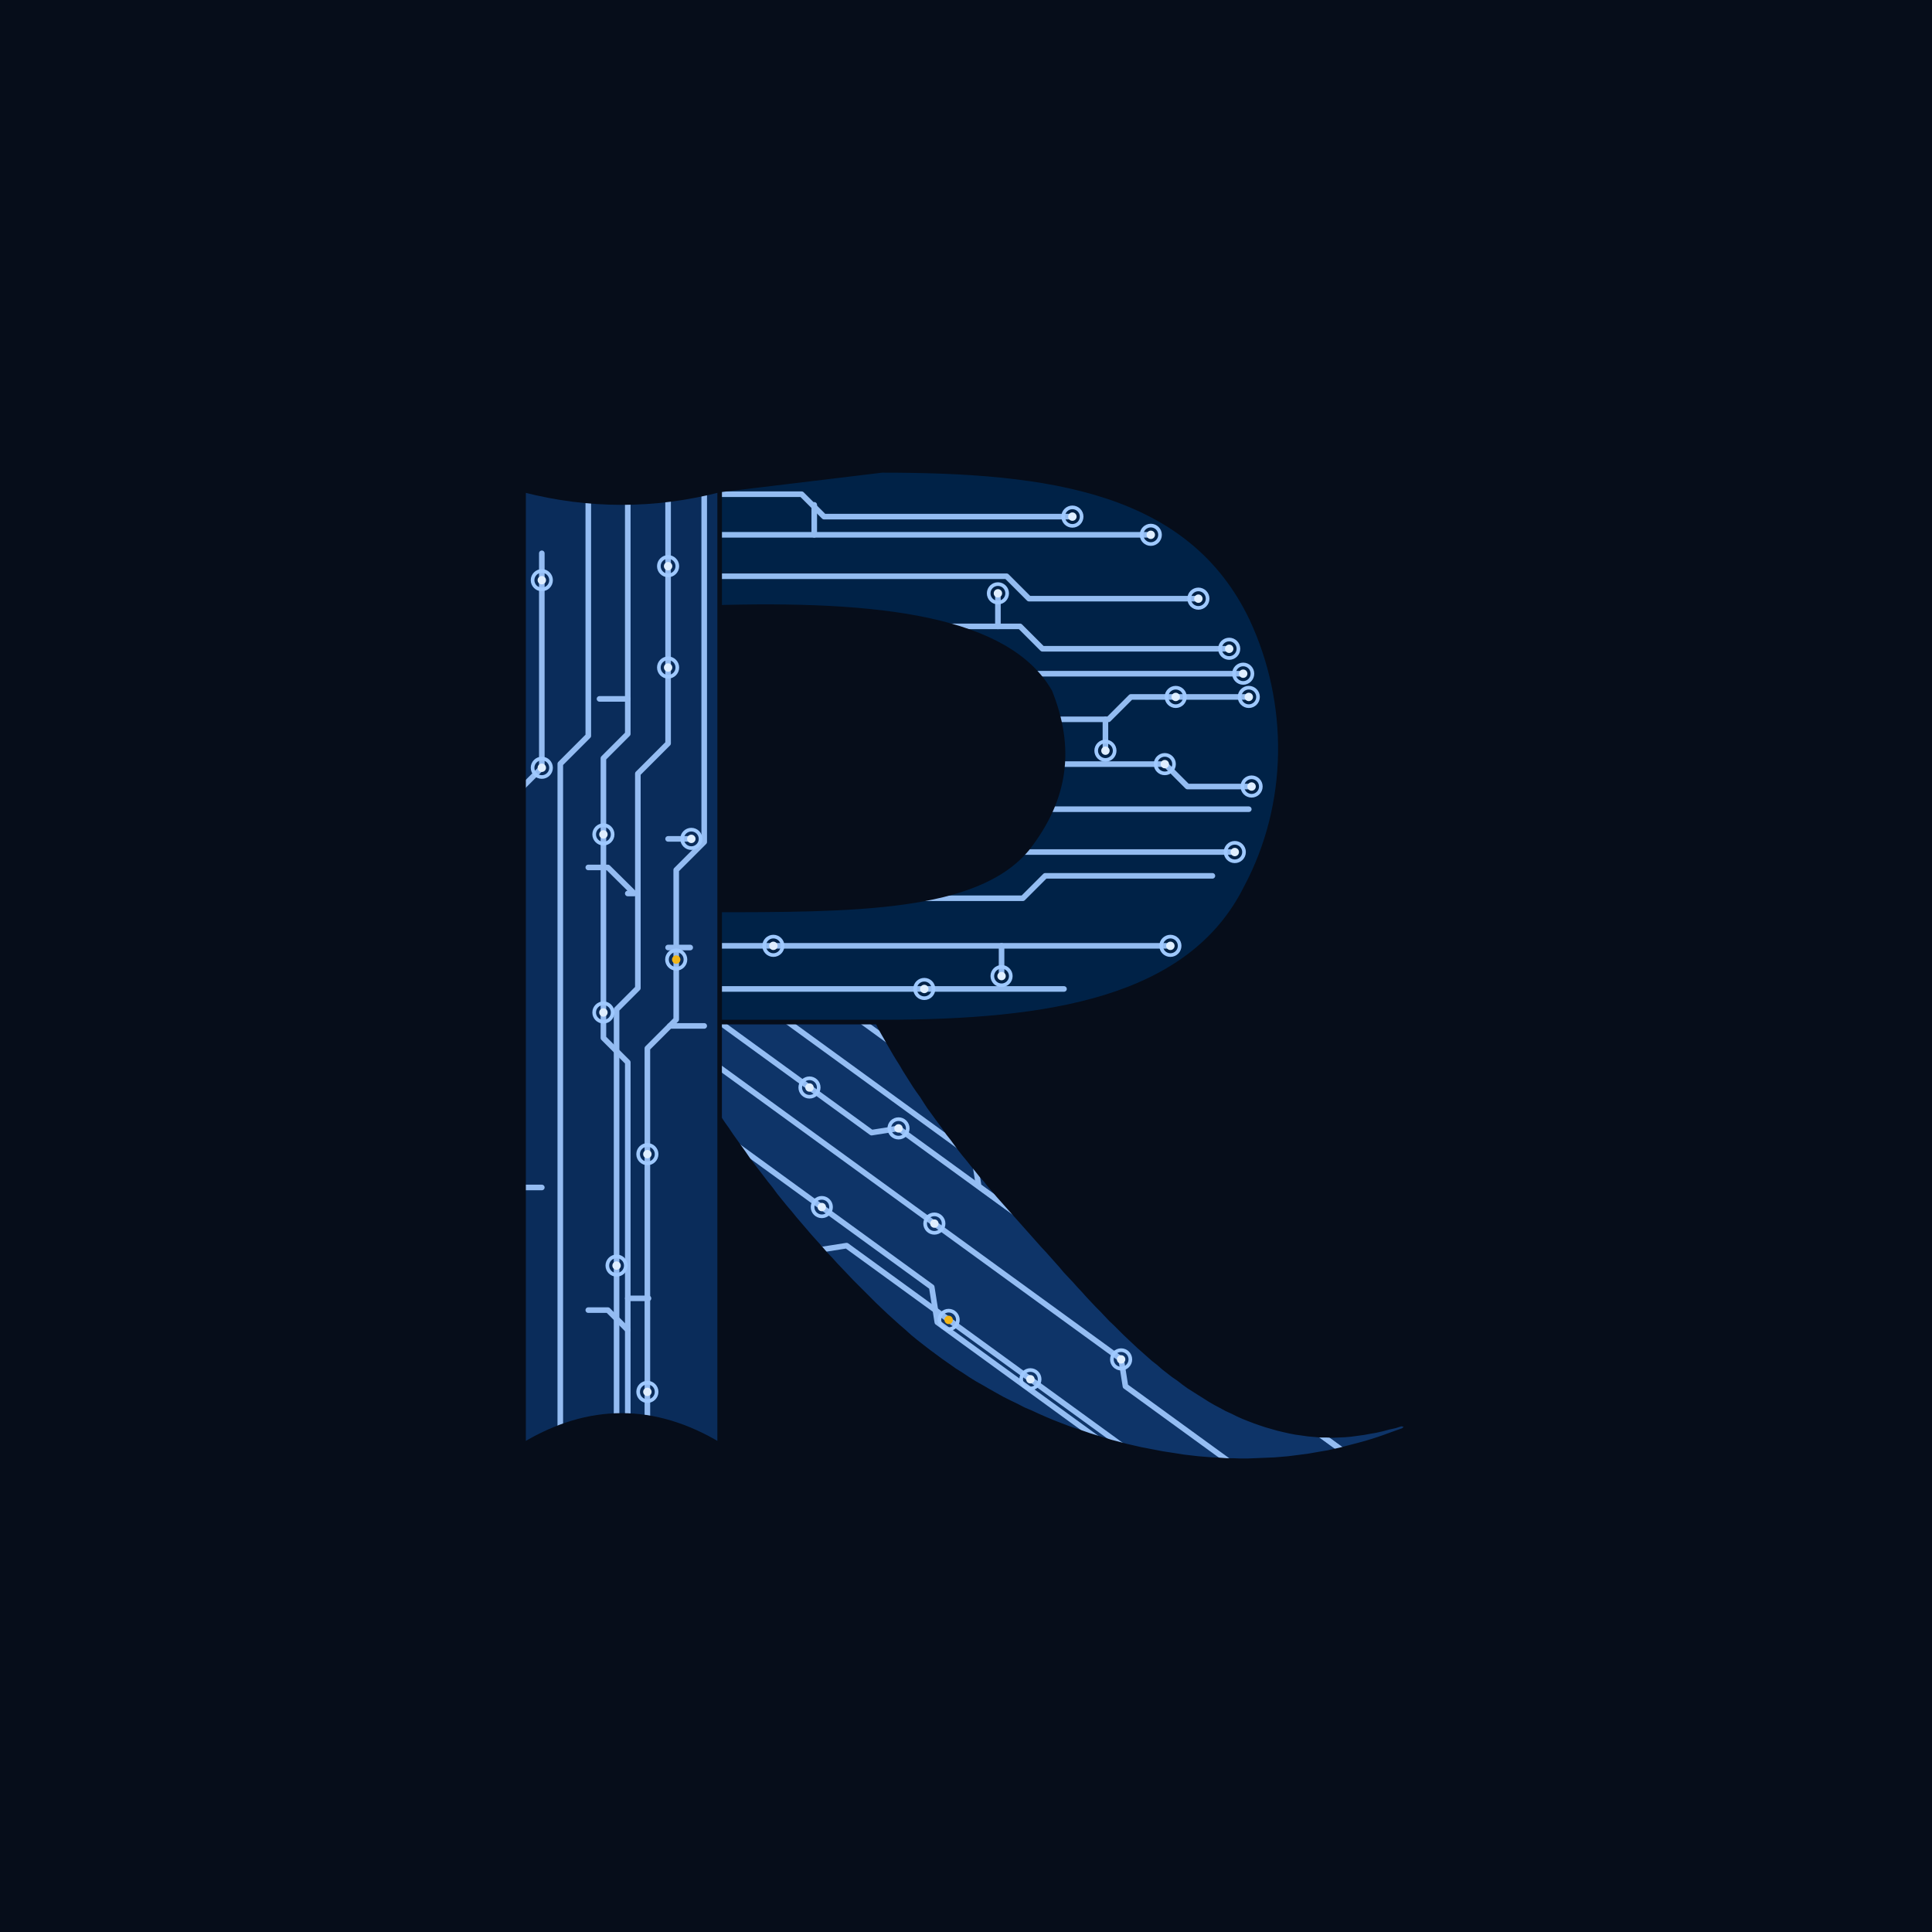
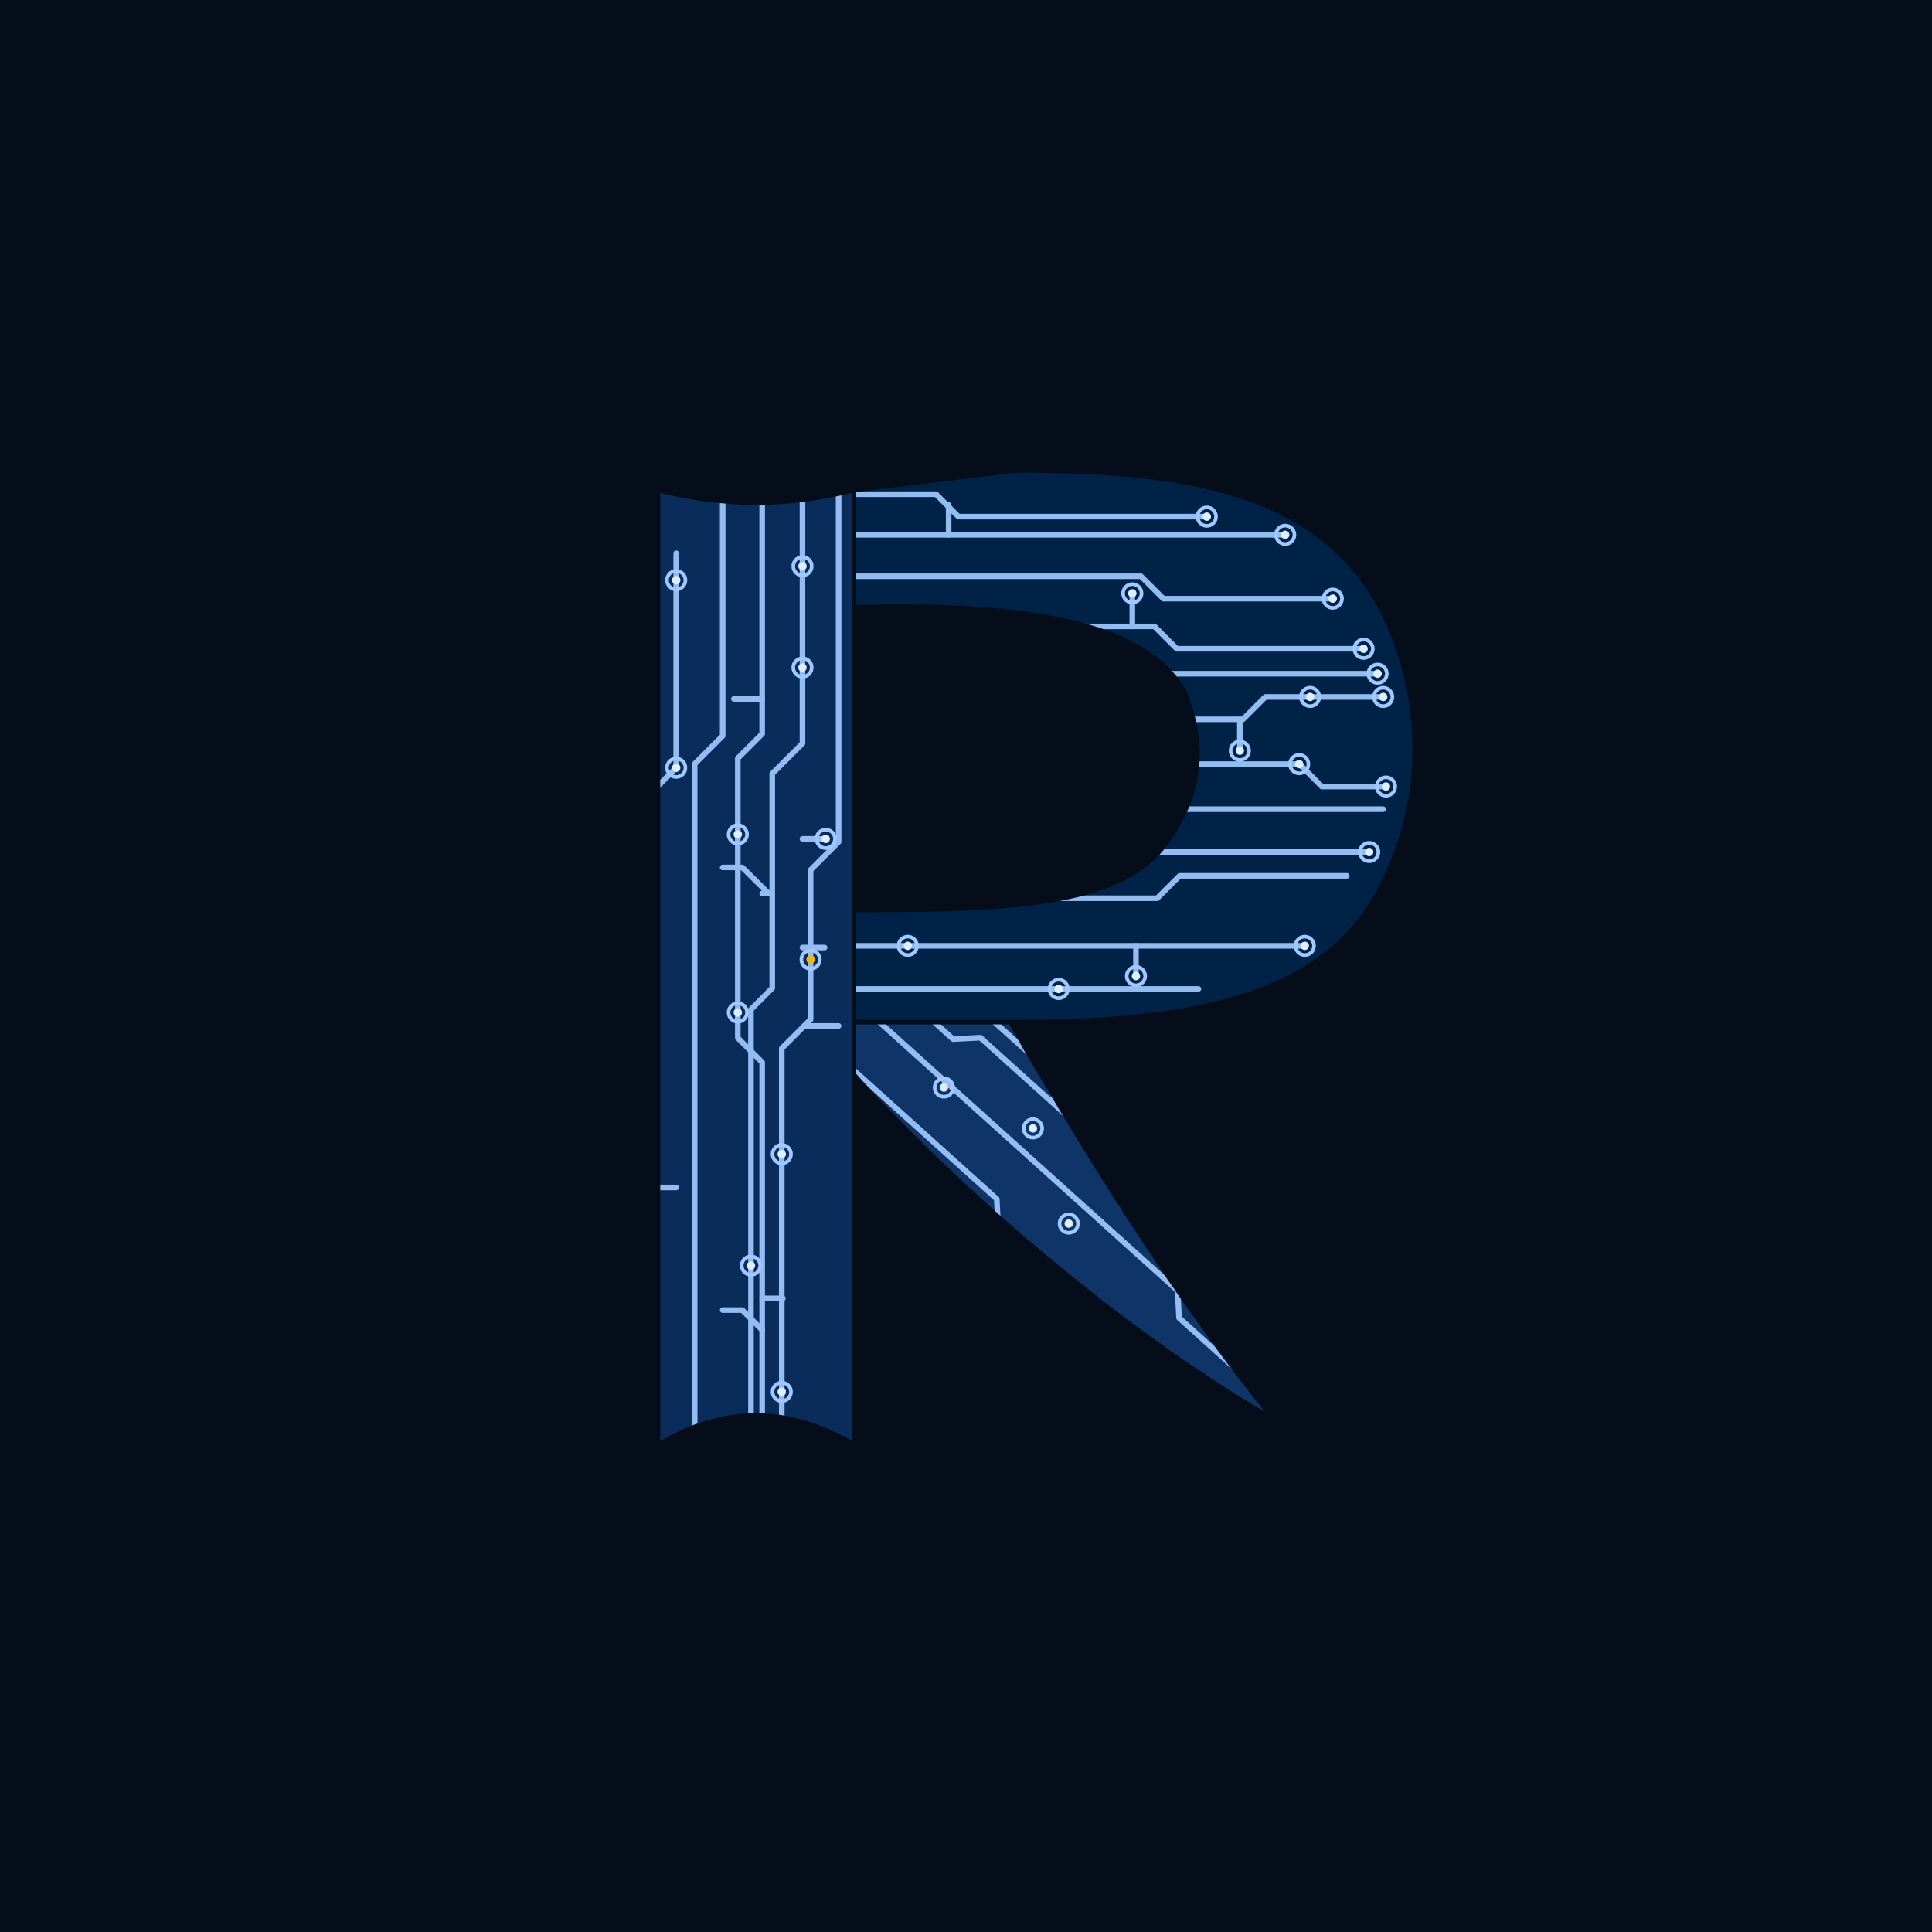
<svg xmlns="http://www.w3.org/2000/svg" viewBox="0 0 512 512" width="512" height="512">
  <rect width="512" height="512" rx="0" fill="#060d1a" />
-   <g transform="translate(256,256) scale(0.742) translate(-330,-320)">
+   <g transform="translate(256,256) scale(0.742) translate(-282,-320)">
    <defs>
      <clipPath id="cs">
        <path d="M172,150 Q207,159 242,150 L242,491 Q207,470 172,491 Z" />
      </clipPath>
      <clipPath id="cb">
        <path clip-rule="evenodd" d="M242,150 L300,143 C360,143 410,150 432,196 C446,226 446,262 430,292 C410,332 360,340 300,340 L242,340 Z M238,192 C300,190 345,196 360,222 C368,242 366,260 352,278 C334,300 290,300 238,300 Z" />
      </clipPath>
      <clipPath id="cl">
-         <path d="M219.6,335.1 L220.6,337.2 L221.6,339.2 L222.6,341.2 L223.6,343.2 L224.7,345.3 L225.8,347.3 L226.9,349.4 L228.0,351.4 L229.1,353.5 L230.3,355.5 L231.5,357.6 L232.7,359.6 L234.0,361.7 L235.2,363.8 L236.5,365.9 L237.8,368.0 L239.2,370.1 L240.5,372.2 L241.9,374.3 L243.3,376.4 L244.8,378.5 L246.2,380.6 L247.7,382.7 L249.2,384.8 L250.7,386.9 L252.2,389.1 L253.8,391.2 L255.4,393.3 L257.0,395.4 L258.6,397.5 L260.3,399.6 L261.9,401.8 L263.6,403.9 L265.3,406.0 L267.1,408.1 L268.8,410.2 L270.6,412.3 L272.4,414.4 L274.2,416.5 L276.0,418.5 L277.9,420.6 L279.7,422.7 L281.6,424.7 L283.5,426.8 L285.4,428.8 L287.4,430.9 L289.3,432.9 L291.3,434.9 L293.3,436.9 L295.3,438.9 L297.3,440.9 L299.4,442.9 L301.4,444.8 L303.5,446.7 L305.6,448.6 L307.8,450.5 L309.9,452.4 L312.1,454.2 L314.4,456.0 L316.6,457.7 L318.9,459.4 L321.2,461.1 L323.5,462.7 L325.9,464.4 L328.3,465.9 L330.7,467.5 L333.1,469.0 L335.6,470.4 L338.0,471.8 L340.5,473.2 L343.0,474.6 L345.6,475.9 L348.1,477.1 L350.6,478.4 L353.2,479.5 L355.8,480.7 L358.3,481.8 L360.9,482.9 L363.5,483.9 L366.1,484.9 L368.7,485.8 L371.4,486.7 L374.0,487.6 L376.6,488.4 L379.2,489.2 L381.8,490.0 L384.5,490.7 L387.1,491.4 L389.7,492.0 L392.3,492.6 L394.9,493.1 L397.5,493.6 L400.1,494.1 L402.7,494.5 L405.3,494.9 L407.8,495.3 L410.4,495.6 L413.0,495.9 L415.5,496.1 L418.0,496.3 L420.5,496.4 L423.1,496.6 L425.5,496.6 L428.0,496.7 L430.5,496.7 L433.0,496.6 L435.4,496.5 L437.8,496.4 L440.2,496.3 L442.6,496.1 L445.0,495.9 L447.4,495.6 L449.7,495.3 L452.1,495.0 L454.4,494.6 L456.7,494.2 L459.1,493.8 L461.4,493.3 L463.6,492.8 L465.9,492.2 L468.2,491.6 L470.5,491.0 L472.7,490.4 L475.0,489.7 L477.2,489.0 L479.5,488.2 L481.7,487.4 L483.9,486.6 L486.2,485.8 L488.0,484.0 L488.0,484.0 L485.4,483.6 L483.2,484.3 L480.9,484.8 L478.7,485.4 L476.5,485.9 L474.2,486.3 L472.0,486.7 L469.8,487.0 L467.6,487.3 L465.4,487.5 L463.1,487.6 L460.9,487.7 L458.7,487.6 L456.5,487.6 L454.3,487.4 L452.1,487.2 L450.0,486.9 L447.8,486.6 L445.7,486.2 L443.5,485.7 L441.4,485.2 L439.3,484.6 L437.2,484.0 L435.1,483.3 L433.1,482.6 L431.0,481.8 L429.0,481.0 L427.0,480.1 L425.0,479.1 L423.0,478.2 L421.0,477.1 L419.1,476.1 L417.2,475.0 L415.3,473.8 L413.4,472.6 L411.5,471.4 L409.6,470.2 L407.8,468.9 L406.0,467.5 L404.1,466.2 L402.3,464.8 L400.5,463.4 L398.8,461.9 L397.0,460.5 L395.3,459.0 L393.5,457.4 L391.8,455.9 L390.1,454.3 L388.4,452.7 L386.7,451.1 L385.1,449.5 L383.4,447.8 L381.7,446.2 L380.1,444.5 L378.5,442.8 L376.8,441.1 L375.2,439.4 L373.6,437.7 L372.0,435.9 L370.4,434.2 L368.8,432.4 L367.1,430.6 L365.5,428.9 L364.0,427.1 L362.4,425.3 L360.8,423.5 L359.2,421.7 L357.6,420.0 L356.0,418.2 L354.4,416.4 L352.8,414.6 L351.2,412.8 L349.6,411.0 L348.0,409.2 L346.4,407.4 L344.8,405.6 L343.2,403.8 L341.6,402.0 L340.1,400.2 L338.5,398.4 L337.0,396.5 L335.4,394.7 L333.9,392.8 L332.4,391.0 L330.9,389.1 L329.4,387.3 L327.9,385.4 L326.5,383.5 L325.1,381.6 L323.6,379.7 L322.3,377.8 L320.9,375.9 L319.5,374.0 L318.2,372.2 L316.8,370.3 L315.5,368.3 L314.3,366.4 L313.0,364.6 L311.7,362.7 L310.5,360.8 L309.3,358.9 L308.1,357.0 L307.0,355.1 L305.8,353.2 L304.7,351.4 L303.6,349.5 L302.5,347.6 L301.5,345.8 L300.4,343.9 L299.4,342.1 L298.5,340.3 L297.5,338.5 L296.6,336.7 L295.7,334.9 L294.8,333.2 L293.9,331.4 L293.1,329.7 L292.3,328.0 L291.5,326.3 L290.7,324.6 L290.0,323.0 L289.3,321.3 L288.6,319.7 L288.0,318.1 L287.4,316.5 L286.7,315.0 L286.2,313.4 L285.6,311.9 L285.0,310.4 L284.4,308.9 Z" />
+         <path d="M224.0,338.0 L225.7,340.0 L227.3,342.1 L229.0,344.1 L230.8,346.1 L232.5,348.2 L234.3,350.2 L236.1,352.2 L237.9,354.3 L239.7,356.3 L241.6,358.4 L243.4,360.4 L245.3,362.5 L247.2,364.5 L249.1,366.6 L251.0,368.6 L253.0,370.6 L255.0,372.7 L256.9,374.7 L258.9,376.7 L260.9,378.8 L263.0,380.8 L265.0,382.8 L267.0,384.9 L269.1,386.9 L271.2,388.9 L273.3,390.9 L275.4,392.9 L277.5,394.9 L279.6,396.9 L281.7,398.9 L283.9,400.8 L286.0,402.8 L288.2,404.8 L290.3,406.7 L292.5,408.7 L294.7,410.6 L296.9,412.5 L299.1,414.4 L301.3,416.4 L303.5,418.3 L305.7,420.1 L307.9,422.0 L310.2,423.9 L312.4,425.7 L314.6,427.6 L316.9,429.4 L319.1,431.2 L321.3,433.0 L323.6,434.8 L325.8,436.6 L328.1,438.4 L330.3,440.1 L332.6,441.9 L334.8,443.6 L337.1,445.3 L339.3,447.0 L341.6,448.7 L343.8,450.3 L346.1,452.0 L348.3,453.6 L350.6,455.2 L352.8,456.8 L355.0,458.4 L357.2,459.9 L359.5,461.5 L361.7,463.0 L363.9,464.5 L366.1,465.9 L368.3,467.4 L370.5,468.8 L372.7,470.3 L374.9,471.7 L377.0,473.0 L379.2,474.4 L381.4,475.7 L383.5,477.0 L385.7,478.3 L387.8,479.6 L389.9,480.8 L392.0,482.0 L392.0,482.0 L390.4,480.0 L388.7,477.9 L387.1,475.9 L385.4,473.8 L383.8,471.7 L382.2,469.6 L380.5,467.5 L378.9,465.4 L377.3,463.2 L375.7,461.1 L374.1,458.9 L372.5,456.8 L370.9,454.6 L369.3,452.4 L367.8,450.2 L366.2,448.0 L364.6,445.8 L363.0,443.6 L361.5,441.4 L359.9,439.2 L358.4,437.0 L356.9,434.7 L355.3,432.5 L353.8,430.3 L352.3,428.0 L350.8,425.8 L349.3,423.5 L347.8,421.3 L346.3,419.1 L344.8,416.8 L343.4,414.6 L341.9,412.3 L340.4,410.1 L339.0,407.9 L337.6,405.6 L336.1,403.4 L334.7,401.2 L333.3,398.9 L331.9,396.7 L330.5,394.5 L329.1,392.3 L327.7,390.1 L326.4,387.9 L325.0,385.7 L323.7,383.5 L322.3,381.3 L321.0,379.2 L319.7,377.0 L318.4,374.9 L317.1,372.7 L315.8,370.6 L314.6,368.5 L313.3,366.4 L312.1,364.3 L310.8,362.2 L309.6,360.2 L308.4,358.1 L307.2,356.1 L306.0,354.1 L304.8,352.1 L303.6,350.1 L302.5,348.1 L301.4,346.1 L300.2,344.2 L299.1,342.3 L298.0,340.4 L296.9,338.5 L295.8,336.6 L294.8,334.8 L293.7,333.0 L292.7,331.2 L291.7,329.4 L290.7,327.6 L289.7,325.9 L288.7,324.2 L287.7,322.5 L286.8,320.8 L285.8,319.2 L284.9,317.6 L284.0,316.0 Z" />
      </clipPath>
    </defs>
-     <path d="M219.6,335.1 L220.6,337.2 L221.6,339.2 L222.6,341.2 L223.6,343.2 L224.7,345.3 L225.8,347.3 L226.9,349.4 L228.0,351.4 L229.1,353.5 L230.3,355.5 L231.5,357.6 L232.7,359.6 L234.0,361.7 L235.2,363.8 L236.5,365.9 L237.8,368.0 L239.2,370.1 L240.5,372.2 L241.9,374.3 L243.3,376.4 L244.8,378.5 L246.2,380.6 L247.7,382.7 L249.2,384.8 L250.7,386.9 L252.2,389.1 L253.8,391.2 L255.4,393.3 L257.0,395.4 L258.6,397.5 L260.3,399.6 L261.9,401.8 L263.6,403.9 L265.3,406.0 L267.1,408.1 L268.8,410.2 L270.6,412.3 L272.4,414.4 L274.2,416.5 L276.0,418.5 L277.9,420.6 L279.7,422.7 L281.6,424.7 L283.5,426.8 L285.4,428.8 L287.4,430.9 L289.3,432.9 L291.3,434.9 L293.3,436.9 L295.3,438.9 L297.3,440.9 L299.4,442.9 L301.4,444.8 L303.5,446.7 L305.6,448.6 L307.8,450.5 L309.9,452.4 L312.1,454.2 L314.4,456.0 L316.6,457.7 L318.9,459.4 L321.2,461.1 L323.5,462.7 L325.9,464.4 L328.3,465.9 L330.7,467.5 L333.1,469.0 L335.6,470.4 L338.0,471.8 L340.5,473.2 L343.0,474.6 L345.6,475.9 L348.1,477.1 L350.6,478.4 L353.2,479.5 L355.8,480.7 L358.3,481.8 L360.9,482.9 L363.5,483.9 L366.1,484.9 L368.7,485.8 L371.4,486.7 L374.0,487.6 L376.6,488.4 L379.2,489.2 L381.8,490.0 L384.5,490.7 L387.1,491.4 L389.7,492.0 L392.3,492.6 L394.9,493.1 L397.5,493.6 L400.1,494.1 L402.7,494.5 L405.3,494.9 L407.8,495.3 L410.4,495.6 L413.0,495.9 L415.5,496.1 L418.0,496.3 L420.5,496.4 L423.1,496.6 L425.5,496.6 L428.0,496.7 L430.5,496.7 L433.0,496.6 L435.4,496.5 L437.8,496.4 L440.2,496.3 L442.6,496.1 L445.0,495.9 L447.4,495.6 L449.7,495.3 L452.1,495.0 L454.4,494.6 L456.7,494.2 L459.1,493.8 L461.4,493.3 L463.6,492.8 L465.9,492.2 L468.2,491.6 L470.5,491.0 L472.7,490.4 L475.0,489.7 L477.2,489.0 L479.5,488.2 L481.7,487.4 L483.9,486.6 L486.2,485.8 L488.0,484.0 L488.0,484.0 L485.4,483.6 L483.2,484.3 L480.9,484.8 L478.7,485.4 L476.5,485.9 L474.2,486.3 L472.0,486.7 L469.8,487.0 L467.6,487.3 L465.4,487.5 L463.1,487.6 L460.9,487.7 L458.7,487.6 L456.5,487.6 L454.3,487.4 L452.1,487.2 L450.0,486.9 L447.8,486.6 L445.7,486.2 L443.5,485.7 L441.4,485.2 L439.3,484.6 L437.2,484.0 L435.1,483.3 L433.1,482.6 L431.0,481.8 L429.0,481.0 L427.0,480.1 L425.0,479.1 L423.0,478.2 L421.0,477.1 L419.1,476.1 L417.2,475.0 L415.3,473.8 L413.4,472.6 L411.5,471.4 L409.6,470.2 L407.8,468.9 L406.0,467.5 L404.1,466.2 L402.3,464.8 L400.5,463.4 L398.8,461.9 L397.0,460.5 L395.3,459.0 L393.5,457.4 L391.8,455.9 L390.1,454.3 L388.4,452.7 L386.7,451.1 L385.1,449.5 L383.4,447.8 L381.7,446.2 L380.1,444.5 L378.5,442.8 L376.8,441.1 L375.2,439.4 L373.6,437.7 L372.0,435.9 L370.4,434.2 L368.8,432.4 L367.1,430.6 L365.5,428.9 L364.0,427.1 L362.4,425.3 L360.8,423.5 L359.2,421.7 L357.6,420.0 L356.0,418.2 L354.4,416.4 L352.8,414.6 L351.2,412.8 L349.6,411.0 L348.0,409.2 L346.4,407.4 L344.8,405.6 L343.2,403.8 L341.6,402.0 L340.1,400.2 L338.5,398.4 L337.0,396.5 L335.4,394.7 L333.9,392.8 L332.4,391.0 L330.9,389.1 L329.4,387.3 L327.9,385.4 L326.5,383.5 L325.1,381.6 L323.6,379.7 L322.3,377.8 L320.9,375.9 L319.5,374.0 L318.2,372.2 L316.8,370.3 L315.5,368.3 L314.3,366.4 L313.0,364.6 L311.7,362.7 L310.5,360.8 L309.3,358.9 L308.1,357.0 L307.0,355.1 L305.8,353.2 L304.7,351.4 L303.6,349.5 L302.5,347.6 L301.5,345.8 L300.4,343.9 L299.4,342.1 L298.5,340.3 L297.5,338.5 L296.6,336.7 L295.7,334.9 L294.8,333.2 L293.9,331.4 L293.1,329.7 L292.3,328.0 L291.5,326.3 L290.7,324.6 L290.0,323.0 L289.3,321.3 L288.6,319.7 L288.0,318.1 L287.4,316.5 L286.7,315.0 L286.2,313.4 L285.6,311.9 L285.0,310.4 L284.4,308.9 Z" fill="#0e3468" stroke="#060d1a" stroke-width="1.6" stroke-linejoin="round" />
+     <path d="M224.0,338.0 L225.7,340.0 L227.3,342.1 L229.0,344.1 L230.8,346.1 L232.5,348.2 L234.3,350.2 L236.1,352.2 L237.9,354.3 L239.7,356.3 L241.6,358.4 L243.4,360.4 L245.3,362.5 L247.2,364.5 L249.1,366.6 L251.0,368.6 L253.0,370.6 L255.0,372.7 L256.9,374.7 L258.9,376.7 L260.9,378.8 L263.0,380.8 L265.0,382.8 L267.0,384.9 L269.1,386.9 L271.2,388.9 L273.3,390.9 L275.4,392.9 L277.5,394.9 L279.6,396.9 L281.7,398.9 L283.9,400.8 L286.0,402.8 L288.2,404.8 L290.3,406.7 L292.5,408.7 L294.7,410.6 L296.9,412.5 L299.1,414.4 L301.3,416.4 L303.5,418.3 L305.7,420.1 L307.9,422.0 L310.2,423.9 L312.4,425.7 L314.6,427.6 L316.9,429.4 L319.1,431.2 L321.3,433.0 L323.6,434.8 L325.8,436.6 L328.1,438.4 L330.3,440.1 L332.6,441.9 L334.8,443.6 L337.1,445.3 L339.3,447.0 L341.6,448.7 L343.8,450.3 L346.1,452.0 L348.3,453.6 L350.6,455.2 L352.8,456.8 L355.0,458.4 L357.2,459.9 L359.5,461.5 L361.7,463.0 L363.9,464.5 L366.1,465.9 L368.3,467.4 L370.5,468.8 L372.7,470.3 L374.9,471.7 L377.0,473.0 L379.2,474.4 L381.4,475.7 L383.5,477.0 L385.7,478.3 L387.8,479.6 L389.9,480.8 L392.0,482.0 L392.0,482.0 L390.4,480.0 L388.7,477.9 L387.1,475.9 L385.4,473.8 L383.8,471.7 L382.2,469.6 L380.5,467.5 L378.9,465.4 L377.3,463.2 L375.7,461.1 L374.1,458.9 L372.5,456.8 L370.9,454.6 L369.3,452.4 L367.8,450.2 L366.2,448.0 L364.6,445.8 L363.0,443.6 L361.5,441.4 L359.9,439.2 L358.4,437.0 L356.9,434.7 L355.3,432.5 L353.8,430.3 L352.3,428.0 L350.8,425.8 L349.3,423.5 L347.8,421.3 L346.3,419.1 L344.8,416.8 L343.4,414.6 L341.9,412.3 L340.4,410.1 L339.0,407.9 L337.6,405.6 L336.1,403.4 L334.7,401.2 L333.3,398.9 L331.9,396.7 L330.5,394.5 L329.1,392.3 L327.7,390.1 L326.4,387.9 L325.0,385.7 L323.7,383.5 L322.3,381.3 L321.0,379.2 L319.7,377.0 L318.4,374.9 L317.1,372.7 L315.8,370.6 L314.6,368.5 L313.3,366.4 L312.1,364.3 L310.8,362.2 L309.6,360.2 L308.4,358.1 L307.2,356.1 L306.0,354.1 L304.8,352.1 L303.6,350.1 L302.5,348.1 L301.4,346.1 L300.2,344.2 L299.1,342.3 L298.0,340.4 L296.9,338.5 L295.8,336.6 L294.8,334.8 L293.7,333.0 L292.7,331.2 L291.7,329.4 L290.7,327.6 L289.7,325.9 L288.7,324.2 L287.7,322.5 L286.8,320.8 L285.8,319.2 L284.9,317.6 L284.0,316.0 Z" fill="#0e3468" stroke="#060d1a" stroke-width="1.6" stroke-linejoin="round" />
    <g>
-       <path d="M219.6,335.1 L220.6,337.2 L221.6,339.2 L222.6,341.2 L223.6,343.2 L224.7,345.3 L225.8,347.3 L226.9,349.4 L228.0,351.4 L229.1,353.5 L230.3,355.5 L231.5,357.6 L232.7,359.6 L234.0,361.7 L235.2,363.8 L236.5,365.9 L237.8,368.0 L239.2,370.1 L240.5,372.2 L241.9,374.3 L243.3,376.4 L244.8,378.5 L246.2,380.6 L247.7,382.7 L249.2,384.8 L250.7,386.9 L252.2,389.1 L253.8,391.2 L255.4,393.3 L257.0,395.4 L258.6,397.5 L260.3,399.6 L261.9,401.8 L263.6,403.9 L265.3,406.0 L267.1,408.1 L268.8,410.2 L270.6,412.3 L272.4,414.4 L274.2,416.5 L276.0,418.5 L277.9,420.6 L279.7,422.7 L281.6,424.7 L283.5,426.8 L285.4,428.8 L287.4,430.9 L289.3,432.9 L291.3,434.9 L293.3,436.9 L295.3,438.9 L297.3,440.9 L299.4,442.9 L301.4,444.8 L303.5,446.7 L305.6,448.6 L307.8,450.5 L309.9,452.4 L312.1,454.2 L314.4,456.0 L316.6,457.7 L318.9,459.4 L321.2,461.1 L323.5,462.7 L325.9,464.4 L328.3,465.9 L330.7,467.5 L333.1,469.0 L335.6,470.4 L338.0,471.8 L340.5,473.2 L343.0,474.6 L345.6,475.9 L348.1,477.1 L350.6,478.4 L353.2,479.5 L355.8,480.7 L358.3,481.8 L360.9,482.9 L363.5,483.9 L366.1,484.9 L368.7,485.8 L371.4,486.7 L374.0,487.6 L376.6,488.4 L379.2,489.2 L381.8,490.0 L384.5,490.7 L387.1,491.4 L389.7,492.0 L392.3,492.6 L394.9,493.1 L397.5,493.6 L400.1,494.1 L402.7,494.5 L405.3,494.9 L407.8,495.3 L410.4,495.6 L413.0,495.9 L415.5,496.1 L418.0,496.3 L420.5,496.4 L423.1,496.6 L425.5,496.6 L428.0,496.7 L430.5,496.7 L433.0,496.6 L435.4,496.5 L437.8,496.4 L440.2,496.3 L442.6,496.1 L445.0,495.9 L447.4,495.6 L449.7,495.3 L452.1,495.0 L454.4,494.6 L456.7,494.2 L459.1,493.8 L461.4,493.3 L463.6,492.8 L465.9,492.2 L468.2,491.6 L470.5,491.0 L472.7,490.4 L475.0,489.7 L477.2,489.0 L479.5,488.2 L481.7,487.4 L483.9,486.6 L486.2,485.8 L488.0,484.0 L488.0,484.0 L485.4,483.6 L483.2,484.3 L480.9,484.8 L478.7,485.4 L476.5,485.9 L474.2,486.3 L472.0,486.7 L469.8,487.0 L467.6,487.3 L465.4,487.5 L463.1,487.6 L460.9,487.7 L458.7,487.6 L456.5,487.6 L454.3,487.4 L452.1,487.2 L450.0,486.9 L447.8,486.6 L445.7,486.2 L443.5,485.7 L441.4,485.2 L439.3,484.6 L437.2,484.0 L435.1,483.3 L433.1,482.6 L431.0,481.8 L429.0,481.0 L427.0,480.1 L425.0,479.1 L423.0,478.2 L421.0,477.1 L419.1,476.1 L417.2,475.0 L415.3,473.8 L413.4,472.6 L411.5,471.4 L409.6,470.2 L407.8,468.9 L406.0,467.5 L404.1,466.2 L402.3,464.8 L400.5,463.4 L398.8,461.9 L397.0,460.5 L395.3,459.0 L393.5,457.4 L391.8,455.9 L390.1,454.3 L388.4,452.7 L386.7,451.1 L385.1,449.5 L383.4,447.8 L381.7,446.2 L380.1,444.5 L378.5,442.8 L376.8,441.1 L375.2,439.4 L373.6,437.7 L372.0,435.9 L370.4,434.2 L368.8,432.4 L367.1,430.6 L365.5,428.9 L364.0,427.1 L362.4,425.3 L360.8,423.5 L359.2,421.7 L357.6,420.0 L356.0,418.2 L354.4,416.4 L352.8,414.6 L351.2,412.8 L349.6,411.0 L348.0,409.2 L346.4,407.4 L344.8,405.6 L343.2,403.8 L341.6,402.0 L340.1,400.2 L338.5,398.4 L337.0,396.5 L335.4,394.7 L333.9,392.8 L332.4,391.0 L330.9,389.1 L329.4,387.3 L327.9,385.4 L326.5,383.5 L325.1,381.6 L323.6,379.7 L322.3,377.8 L320.9,375.9 L319.5,374.0 L318.2,372.2 L316.8,370.3 L315.5,368.3 L314.3,366.4 L313.0,364.6 L311.7,362.7 L310.5,360.8 L309.3,358.9 L308.1,357.0 L307.0,355.1 L305.8,353.2 L304.7,351.4 L303.6,349.5 L302.5,347.6 L301.5,345.8 L300.4,343.9 L299.4,342.1 L298.5,340.3 L297.5,338.5 L296.6,336.7 L295.7,334.9 L294.8,333.2 L293.9,331.4 L293.1,329.7 L292.3,328.0 L291.5,326.3 L290.7,324.6 L290.0,323.0 L289.3,321.3 L288.6,319.7 L288.0,318.1 L287.4,316.5 L286.7,315.0 L286.2,313.4 L285.6,311.9 L285.0,310.4 L284.4,308.9 Z" fill="#0e3468" fill-rule="evenodd" />
+       <path d="M224.0,338.0 L225.7,340.0 L227.3,342.1 L229.0,344.1 L230.8,346.1 L232.5,348.2 L234.3,350.2 L236.1,352.2 L237.9,354.3 L239.7,356.3 L241.6,358.4 L243.4,360.4 L245.3,362.5 L247.2,364.5 L249.1,366.6 L251.0,368.6 L253.0,370.6 L255.0,372.7 L256.9,374.7 L258.9,376.7 L260.9,378.8 L263.0,380.8 L265.0,382.8 L267.0,384.9 L269.1,386.9 L271.2,388.9 L273.3,390.9 L275.4,392.9 L277.5,394.9 L279.6,396.9 L281.7,398.9 L283.9,400.8 L286.0,402.8 L288.2,404.8 L290.3,406.7 L292.5,408.7 L294.7,410.6 L296.9,412.5 L299.1,414.4 L301.3,416.4 L303.5,418.3 L305.7,420.1 L307.9,422.0 L310.2,423.9 L312.4,425.7 L314.6,427.6 L316.9,429.4 L319.1,431.2 L321.3,433.0 L323.6,434.8 L325.8,436.6 L328.1,438.4 L330.3,440.1 L332.6,441.9 L334.8,443.6 L337.1,445.3 L339.3,447.0 L341.6,448.7 L343.8,450.3 L346.1,452.0 L348.3,453.6 L350.6,455.2 L352.8,456.8 L355.0,458.4 L357.2,459.9 L359.5,461.5 L361.7,463.0 L363.9,464.5 L366.1,465.9 L368.3,467.4 L370.5,468.8 L372.7,470.3 L374.9,471.7 L377.0,473.0 L379.2,474.4 L381.4,475.7 L383.5,477.0 L385.7,478.3 L387.8,479.6 L389.9,480.8 L392.0,482.0 L392.0,482.0 L390.4,480.0 L388.7,477.9 L387.1,475.9 L385.4,473.8 L383.8,471.7 L382.2,469.6 L380.5,467.5 L378.9,465.4 L377.3,463.2 L375.7,461.1 L374.1,458.9 L372.5,456.8 L370.9,454.6 L369.3,452.4 L367.8,450.2 L366.2,448.0 L364.6,445.8 L363.0,443.6 L361.5,441.4 L359.9,439.2 L358.4,437.0 L356.9,434.7 L355.3,432.5 L353.8,430.3 L352.3,428.0 L350.8,425.8 L349.3,423.5 L347.8,421.3 L346.3,419.1 L344.8,416.8 L343.4,414.6 L341.9,412.3 L340.4,410.1 L339.0,407.9 L337.6,405.6 L336.1,403.4 L334.7,401.2 L333.3,398.9 L331.9,396.7 L330.5,394.5 L329.1,392.3 L327.7,390.1 L326.4,387.9 L325.0,385.7 L323.7,383.5 L322.3,381.3 L321.0,379.2 L319.7,377.0 L318.4,374.9 L317.1,372.7 L315.8,370.6 L314.6,368.5 L313.3,366.4 L312.1,364.3 L310.8,362.2 L309.6,360.2 L308.4,358.1 L307.2,356.1 L306.0,354.1 L304.8,352.1 L303.6,350.1 L302.5,348.1 L301.4,346.1 L300.2,344.2 L299.1,342.3 L298.0,340.4 L296.9,338.5 L295.8,336.6 L294.8,334.8 L293.7,333.0 L292.7,331.2 L291.7,329.4 L290.7,327.6 L289.7,325.9 L288.7,324.2 L287.7,322.5 L286.8,320.8 L285.8,319.2 L284.9,317.6 L284.0,316.0 Z" fill="#0e3468" fill-rule="evenodd" />
      <g clip-path="url(#cl)" fill="none" stroke="#9fc9ff" stroke-width="2" stroke-linecap="round" stroke-linejoin="round" opacity="0.92">
-         <g transform="rotate(-54 350 400)">
+         <g transform="rotate(-48 308 410)">
          <path d="M186.7,270.8 L186.7,374.9 L178.1,383.5 L178.1,514.3" />
          <path d="M178.1,386 L187.6,386" />
          <path d="M200.7,235 L200.7,336.1 L191,345.8 L191,565" />
          <path d="M214.8,235 L214.8,460 L222.6,467.8 L222.6,565" />
          <path d="M222.6,467.3 L215.4,467.3" />
          <path d="M228.2,235 L228.2,465 L237.1,473.9 L237.1,565" />
          <path d="M228.2,330.8 L216.5,330.8" />
          <path d="M246.6,235 L246.6,449.8 L239.9,456.5 L239.9,565" />
          <path d="M239.9,516.5 L251.7,516.5" />
          <path d="M258.4,235 L258.4,429.2 L249.8,437.8 L249.8,565" />
          <path d="M276.6,304.9 L276.6,422.1 L268,430.7 L268,485.7" />
          <path d="M268,430.6 L257.2,430.6" />
          <path d="M290.7,253.6 L290.7,354.6 L297.1,361 L297.1,487.3" />
          <path d="M303,306.9 L303,394.3 L294,403.3 L294,521.9" />
          <path d="M321.9,235 L321.9,464.2 L315,471.1 L315,565" />
          <path d="M335,235 L335,344.5 L341.9,351.4 L341.9,565" />
          <path d="M341.9,417.5 L351.9,417.5" />
          <path d="M349.4,235 L349.4,379.3 L342,386.7 L342,565" />
          <path d="M342,396.3 L352.3,396.3" />
          <path d="M365.1,235 L365.1,448.2 L371.3,454.4 L371.3,565" />
          <path d="M381.5,296.4 L381.5,398.8 L389.6,406.9 L389.6,512.4" />
          <path d="M389.6,450.5 L397.4,450.5" />
          <path d="M394.8,291.6 L394.8,387 L401.7,393.9 L401.7,497.5" />
          <path d="M401.7,399.5 L391.6,399.5" />
          <path d="M411.1,235 L411.1,445.3 L419.3,453.5 L419.3,565" />
          <path d="M419.3,493.6 L427.6,493.6" />
          <path d="M426.5,285 L426.5,441.4 L419.5,448.4 L419.5,522.9" />
          <path d="M441.7,307.8 L441.7,419.6 L449.3,427.2 L449.3,523.3" />
          <path d="M456.4,235 L456.4,358.6 L465.6,367.8 L465.6,565" />
          <path d="M471,251.8 L471,400 L462.1,408.9 L462.1,532.8" />
          <path d="M485.1,235 L485.1,421.1 L477.7,428.5 L477.7,565" />
          <path d="M477.7,505.5 L467.3,505.5" />
          <path d="M501.9,304.7 L501.9,391.4 L492.3,401 L492.3,498.1" />
          <path d="M501.9,382 L492.3,382" />
          <path d="M513,305.5 L513,379.8 L521.5,388.3 L521.5,540.1" />
          <path d="M521.5,497.9 L531.9,497.9" />
        </g>
      </g>
      <g clip-path="url(#cl)">
        <circle cx="305.9" cy="378" r="3.3" fill="none" stroke="#9fc9ff" stroke-width="1.3" />
        <circle cx="305.9" cy="378" r="1.5" fill="#dfeeff" />
        <circle cx="353" cy="467.6" r="3.3" fill="none" stroke="#9fc9ff" stroke-width="1.3" />
        <circle cx="353" cy="467.6" r="1.5" fill="#dfeeff" />
        <circle cx="278.5" cy="406.1" r="3.3" fill="none" stroke="#9fc9ff" stroke-width="1.3" />
        <circle cx="278.5" cy="406.1" r="1.5" fill="#dfeeff" />
        <circle cx="323.8" cy="446.4" r="3.3" fill="none" stroke="#9fc9ff" stroke-width="1.3" />
        <circle cx="323.8" cy="446.4" r="1.5" fill="#f0b519" />
        <circle cx="285.4" cy="334.4" r="3.3" fill="none" stroke="#9fc9ff" stroke-width="1.3" />
        <circle cx="285.4" cy="334.4" r="1.5" fill="#dfeeff" />
        <circle cx="252.6" cy="330" r="3.3" fill="none" stroke="#9fc9ff" stroke-width="1.3" />
        <circle cx="252.6" cy="330" r="1.5" fill="#dfeeff" />
        <circle cx="318.7" cy="412" r="3.3" fill="none" stroke="#9fc9ff" stroke-width="1.3" />
        <circle cx="318.7" cy="412" r="1.5" fill="#dfeeff" />
        <circle cx="274.1" cy="363.4" r="3.3" fill="none" stroke="#9fc9ff" stroke-width="1.3" />
        <circle cx="274.1" cy="363.4" r="1.5" fill="#dfeeff" />
        <circle cx="385.4" cy="460.5" r="3.3" fill="none" stroke="#9fc9ff" stroke-width="1.3" />
        <circle cx="385.4" cy="460.5" r="1.5" fill="#dfeeff" />
      </g>
-       <path d="M219.6,335.1 L220.6,337.2 L221.6,339.2 L222.6,341.2 L223.6,343.2 L224.7,345.3 L225.8,347.3 L226.9,349.4 L228.0,351.4 L229.1,353.5 L230.3,355.5 L231.5,357.6 L232.7,359.6 L234.0,361.7 L235.2,363.8 L236.5,365.9 L237.8,368.0 L239.2,370.1 L240.5,372.2 L241.9,374.3 L243.3,376.4 L244.8,378.5 L246.2,380.6 L247.7,382.7 L249.2,384.8 L250.7,386.9 L252.2,389.1 L253.8,391.2 L255.4,393.3 L257.0,395.4 L258.6,397.5 L260.3,399.6 L261.9,401.8 L263.6,403.9 L265.3,406.0 L267.1,408.1 L268.8,410.2 L270.6,412.3 L272.4,414.4 L274.2,416.5 L276.0,418.5 L277.9,420.6 L279.7,422.7 L281.6,424.7 L283.5,426.8 L285.4,428.8 L287.4,430.9 L289.3,432.9 L291.3,434.9 L293.3,436.9 L295.3,438.9 L297.3,440.9 L299.4,442.9 L301.4,444.8 L303.5,446.7 L305.6,448.6 L307.8,450.5 L309.9,452.4 L312.1,454.2 L314.4,456.0 L316.6,457.7 L318.9,459.4 L321.2,461.1 L323.5,462.7 L325.9,464.4 L328.3,465.9 L330.7,467.5 L333.1,469.0 L335.6,470.4 L338.0,471.8 L340.5,473.2 L343.0,474.6 L345.6,475.9 L348.1,477.1 L350.6,478.4 L353.2,479.5 L355.8,480.7 L358.3,481.8 L360.9,482.9 L363.5,483.9 L366.1,484.9 L368.7,485.8 L371.4,486.7 L374.0,487.6 L376.6,488.4 L379.2,489.2 L381.8,490.0 L384.5,490.7 L387.1,491.4 L389.7,492.0 L392.3,492.6 L394.9,493.1 L397.5,493.6 L400.1,494.1 L402.7,494.5 L405.3,494.9 L407.8,495.3 L410.4,495.6 L413.0,495.9 L415.5,496.1 L418.0,496.3 L420.5,496.4 L423.1,496.6 L425.5,496.6 L428.0,496.7 L430.5,496.7 L433.0,496.6 L435.4,496.5 L437.8,496.4 L440.2,496.3 L442.6,496.1 L445.0,495.9 L447.4,495.6 L449.7,495.3 L452.1,495.0 L454.4,494.6 L456.7,494.2 L459.1,493.8 L461.4,493.3 L463.6,492.8 L465.9,492.2 L468.2,491.6 L470.5,491.0 L472.7,490.4 L475.0,489.7 L477.2,489.0 L479.5,488.2 L481.7,487.4 L483.9,486.6 L486.2,485.8 L488.0,484.0 L488.0,484.0 L485.4,483.6 L483.2,484.3 L480.9,484.8 L478.7,485.4 L476.5,485.9 L474.2,486.3 L472.0,486.7 L469.8,487.0 L467.6,487.3 L465.4,487.5 L463.1,487.6 L460.9,487.7 L458.7,487.6 L456.5,487.6 L454.3,487.4 L452.1,487.2 L450.0,486.9 L447.8,486.6 L445.7,486.2 L443.5,485.7 L441.4,485.2 L439.3,484.6 L437.2,484.0 L435.1,483.3 L433.1,482.6 L431.0,481.8 L429.0,481.0 L427.0,480.1 L425.0,479.1 L423.0,478.2 L421.0,477.1 L419.1,476.1 L417.2,475.0 L415.3,473.8 L413.4,472.6 L411.5,471.4 L409.6,470.2 L407.8,468.9 L406.0,467.5 L404.1,466.2 L402.3,464.8 L400.5,463.4 L398.8,461.9 L397.0,460.5 L395.3,459.0 L393.5,457.4 L391.8,455.9 L390.1,454.3 L388.4,452.7 L386.7,451.1 L385.1,449.5 L383.4,447.8 L381.7,446.2 L380.1,444.5 L378.5,442.8 L376.8,441.1 L375.2,439.4 L373.6,437.7 L372.0,435.9 L370.4,434.2 L368.8,432.4 L367.1,430.6 L365.5,428.9 L364.0,427.1 L362.4,425.3 L360.8,423.5 L359.2,421.7 L357.6,420.0 L356.0,418.2 L354.4,416.4 L352.8,414.6 L351.2,412.8 L349.6,411.0 L348.0,409.2 L346.4,407.4 L344.8,405.6 L343.2,403.8 L341.6,402.0 L340.1,400.2 L338.5,398.4 L337.0,396.5 L335.4,394.7 L333.9,392.8 L332.4,391.0 L330.9,389.1 L329.4,387.3 L327.9,385.4 L326.5,383.5 L325.1,381.6 L323.6,379.7 L322.3,377.8 L320.9,375.9 L319.5,374.0 L318.2,372.2 L316.8,370.3 L315.5,368.3 L314.3,366.4 L313.0,364.6 L311.7,362.7 L310.5,360.8 L309.3,358.9 L308.1,357.0 L307.0,355.1 L305.8,353.2 L304.7,351.4 L303.6,349.5 L302.5,347.6 L301.5,345.8 L300.4,343.9 L299.4,342.1 L298.5,340.3 L297.5,338.5 L296.6,336.7 L295.7,334.9 L294.8,333.2 L293.9,331.4 L293.1,329.7 L292.3,328.0 L291.5,326.3 L290.7,324.6 L290.0,323.0 L289.3,321.3 L288.6,319.7 L288.0,318.1 L287.4,316.5 L286.7,315.0 L286.2,313.4 L285.6,311.9 L285.0,310.4 L284.4,308.9 Z" fill="none" fill-rule="evenodd" stroke="#060d1a" stroke-width="1.6" stroke-linejoin="round" />
+       <path d="M224.0,338.0 L225.7,340.0 L227.3,342.1 L229.0,344.1 L230.8,346.1 L232.5,348.2 L234.3,350.2 L236.1,352.2 L237.9,354.3 L239.7,356.3 L241.6,358.4 L243.4,360.4 L245.3,362.5 L247.2,364.5 L249.1,366.6 L251.0,368.6 L253.0,370.6 L255.0,372.7 L256.9,374.7 L258.9,376.7 L260.9,378.8 L263.0,380.8 L265.0,382.8 L267.0,384.9 L269.1,386.9 L271.2,388.9 L273.3,390.9 L275.4,392.9 L277.5,394.9 L279.6,396.9 L281.7,398.9 L283.9,400.8 L286.0,402.8 L288.2,404.8 L290.3,406.7 L292.5,408.7 L294.7,410.6 L296.9,412.5 L299.1,414.4 L301.3,416.4 L303.5,418.3 L305.7,420.1 L307.9,422.0 L310.2,423.9 L312.4,425.7 L314.6,427.6 L316.9,429.4 L319.1,431.2 L321.3,433.0 L323.6,434.8 L325.8,436.6 L328.1,438.4 L330.3,440.1 L332.6,441.9 L334.8,443.6 L337.1,445.3 L339.3,447.0 L341.6,448.7 L343.8,450.3 L346.1,452.0 L348.3,453.6 L350.6,455.2 L352.8,456.8 L355.0,458.4 L357.2,459.9 L359.5,461.5 L361.7,463.0 L363.9,464.5 L366.1,465.9 L368.3,467.4 L370.5,468.8 L372.7,470.3 L374.9,471.7 L377.0,473.0 L379.2,474.4 L381.4,475.7 L383.5,477.0 L385.7,478.3 L387.8,479.6 L389.9,480.8 L392.0,482.0 L392.0,482.0 L390.4,480.0 L388.7,477.9 L387.1,475.9 L385.4,473.8 L383.8,471.7 L382.2,469.6 L380.5,467.5 L378.9,465.4 L377.3,463.2 L375.7,461.1 L374.1,458.9 L372.5,456.8 L370.9,454.6 L369.3,452.4 L367.8,450.2 L366.2,448.0 L364.6,445.8 L363.0,443.6 L361.5,441.4 L359.9,439.2 L358.4,437.0 L356.9,434.7 L355.3,432.5 L353.8,430.3 L352.3,428.0 L350.8,425.8 L349.3,423.5 L347.8,421.3 L346.3,419.1 L344.8,416.8 L343.4,414.6 L341.9,412.3 L340.4,410.1 L339.0,407.9 L337.6,405.6 L336.1,403.4 L334.7,401.2 L333.3,398.9 L331.9,396.7 L330.5,394.5 L329.1,392.3 L327.7,390.1 L326.4,387.9 L325.0,385.7 L323.7,383.5 L322.3,381.3 L321.0,379.2 L319.7,377.0 L318.4,374.9 L317.1,372.7 L315.8,370.6 L314.6,368.5 L313.3,366.4 L312.1,364.3 L310.8,362.2 L309.6,360.2 L308.4,358.1 L307.2,356.1 L306.0,354.1 L304.8,352.1 L303.6,350.1 L302.5,348.1 L301.4,346.1 L300.2,344.2 L299.1,342.3 L298.0,340.4 L296.9,338.5 L295.8,336.6 L294.8,334.8 L293.7,333.0 L292.7,331.2 L291.7,329.4 L290.7,327.6 L289.7,325.9 L288.7,324.2 L287.7,322.5 L286.8,320.8 L285.8,319.2 L284.9,317.6 L284.0,316.0 Z" fill="none" fill-rule="evenodd" stroke="#060d1a" stroke-width="1.6" stroke-linejoin="round" />
    </g>
    <path d="M242,150 L300,143 C360,143 410,150 432,196 C446,226 446,262 430,292 C410,332 360,340 300,340 L242,340 Z M238,192 C300,190 345,196 360,222 C368,242 366,260 352,278 C334,300 290,300 238,300 Z" fill="#002247" fill-rule="evenodd" stroke="#060d1a" stroke-width="1.6" stroke-linejoin="round" />
    <g>
      <path d="M242,150 L300,143 C360,143 410,150 432,196 C446,226 446,262 430,292 C410,332 360,340 300,340 L242,340 Z M238,192 C300,190 345,196 360,222 C368,242 366,260 352,278 C334,300 290,300 238,300 Z" fill="#002247" fill-rule="evenodd" />
      <g clip-path="url(#cb)" fill="none" stroke="#9fc9ff" stroke-width="2" stroke-linecap="round" stroke-linejoin="round" opacity="0.92">
        <path d="M235,151.5 L271.3,151.5 L279.3,159.5 L368,159.5" />
        <path d="M235,166 L396,166" />
        <path d="M275.8,166 L275.8,155.3" />
        <path d="M235,180.8 L344.5,180.8 L352.5,188.8 L413,188.8" />
        <path d="M235,198.7 L349.3,198.7 L357.3,206.7 L424,206.7" />
        <path d="M341.4,198.7 L341.4,186.9" />
        <path d="M235,215.6 L429,215.6" />
        <path d="M235,231.9 L380.9,231.9 L388.9,223.9 L431,223.9" />
        <path d="M379.8,231.9 L379.8,243.1" />
        <path d="M235,247.9 L401.1,247.9 L409.1,255.9 L432,255.9" />
        <path d="M235,264 L431,264" />
        <path d="M235,279.3 L426,279.3" />
        <path d="M235,295.8 L350.3,295.8 L358.3,287.8 L418,287.8" />
        <path d="M235,312.8 L403,312.8" />
        <path d="M342.7,312.8 L342.7,323.6" />
        <path d="M235,328.2 L365,328.2" />
      </g>
      <g clip-path="url(#cb)">
        <circle cx="368" cy="159.5" r="3.3" fill="none" stroke="#9fc9ff" stroke-width="1.3" />
        <circle cx="368" cy="159.5" r="1.5" fill="#dfeeff" />
        <circle cx="396" cy="166" r="3.3" fill="none" stroke="#9fc9ff" stroke-width="1.3" />
        <circle cx="396" cy="166" r="1.5" fill="#dfeeff" />
        <circle cx="413" cy="188.8" r="3.3" fill="none" stroke="#9fc9ff" stroke-width="1.3" />
        <circle cx="413" cy="188.8" r="1.5" fill="#dfeeff" />
        <circle cx="424" cy="206.7" r="3.3" fill="none" stroke="#9fc9ff" stroke-width="1.3" />
        <circle cx="424" cy="206.7" r="1.5" fill="#dfeeff" />
        <circle cx="341.4" cy="186.9" r="3.3" fill="none" stroke="#9fc9ff" stroke-width="1.3" />
        <circle cx="341.4" cy="186.9" r="1.5" fill="#dfeeff" />
        <circle cx="429" cy="215.6" r="3.3" fill="none" stroke="#9fc9ff" stroke-width="1.3" />
        <circle cx="429" cy="215.6" r="1.5" fill="#dfeeff" />
        <circle cx="431" cy="223.9" r="3.3" fill="none" stroke="#9fc9ff" stroke-width="1.3" />
        <circle cx="431" cy="223.9" r="1.5" fill="#dfeeff" />
        <circle cx="379.8" cy="243.1" r="3.3" fill="none" stroke="#9fc9ff" stroke-width="1.3" />
        <circle cx="379.8" cy="243.1" r="1.5" fill="#dfeeff" />
        <circle cx="404.9" cy="223.9" r="3.3" fill="none" stroke="#9fc9ff" stroke-width="1.3" />
        <circle cx="404.9" cy="223.9" r="1.5" fill="#dfeeff" />
        <circle cx="432" cy="255.9" r="3.3" fill="none" stroke="#9fc9ff" stroke-width="1.3" />
        <circle cx="432" cy="255.9" r="1.5" fill="#dfeeff" />
        <circle cx="401" cy="247.9" r="3.3" fill="none" stroke="#9fc9ff" stroke-width="1.3" />
        <circle cx="401" cy="247.9" r="1.5" fill="#dfeeff" />
        <circle cx="426" cy="279.3" r="3.3" fill="none" stroke="#9fc9ff" stroke-width="1.3" />
        <circle cx="426" cy="279.3" r="1.5" fill="#dfeeff" />
        <circle cx="403" cy="312.8" r="3.3" fill="none" stroke="#9fc9ff" stroke-width="1.3" />
        <circle cx="403" cy="312.8" r="1.5" fill="#dfeeff" />
        <circle cx="342.7" cy="323.6" r="3.3" fill="none" stroke="#9fc9ff" stroke-width="1.3" />
        <circle cx="342.7" cy="323.6" r="1.5" fill="#dfeeff" />
        <circle cx="261.2" cy="312.8" r="3.3" fill="none" stroke="#9fc9ff" stroke-width="1.3" />
        <circle cx="261.2" cy="312.8" r="1.5" fill="#dfeeff" />
        <circle cx="315.1" cy="328.2" r="3.3" fill="none" stroke="#9fc9ff" stroke-width="1.3" />
        <circle cx="315.1" cy="328.2" r="1.5" fill="#dfeeff" />
      </g>
      <path d="M242,150 L300,143 C360,143 410,150 432,196 C446,226 446,262 430,292 C410,332 360,340 300,340 L242,340 Z M238,192 C300,190 345,196 360,222 C368,242 366,260 352,278 C334,300 290,300 238,300 Z" fill="none" fill-rule="evenodd" stroke="#060d1a" stroke-width="1.6" stroke-linejoin="round" />
    </g>
    <path d="M172,150 Q207,159 242,150 L242,491 Q207,470 172,491 Z" fill="#0a2c5a" stroke="#060d1a" stroke-width="1.6" stroke-linejoin="round" />
    <g>
      <path d="M172,150 Q207,159 242,150 L242,491 Q207,470 172,491 Z" fill="#0a2c5a" fill-rule="evenodd" />
      <g clip-path="url(#cs)" fill="none" stroke="#9fc9ff" stroke-width="2" stroke-linecap="round" stroke-linejoin="round" opacity="0.92">
        <path d="M178.5,172.6 L178.5,249.2 L168.3,259.4 L168.3,457.1" />
        <path d="M178.5,399.1 L170.8,399.1" />
        <path d="M195.1,150 L195.1,237.8 L185.1,247.8 L185.1,491" />
        <path d="M209.2,150 L209.2,237.1 L200.5,245.8 L200.5,345.7 L209.2,354.4 L209.2,491" />
        <path d="M209.2,438.7 L216.6,438.7" />
        <path d="M209.2,224.6 L199.1,224.6" />
        <path d="M223.6,150 L223.6,240.5 L212.8,251.3 L212.8,327.9 L205.2,335.5 L205.2,491" />
        <path d="M223.6,274.6 L231.9,274.6" />
        <path d="M223.6,313.4 L231.5,313.4" />
        <path d="M236.5,150 L236.5,275.7 L226.5,285.7 L226.5,339.1 L216.2,349.4 L216.2,491" />
        <path d="M236.5,341.4 L224.2,341.4" />
        <path d="M195.1,284.8 L202.1,284.8 L211.5,294.1 L209.2,294.1" />
        <path d="M195.1,442.9 L202.1,442.9 L209.2,450 L209.2,450" />
      </g>
      <g clip-path="url(#cs)">
        <circle cx="216.2" cy="387.2" r="3.3" fill="none" stroke="#9fc9ff" stroke-width="1.3" />
        <circle cx="216.2" cy="387.2" r="1.5" fill="#dfeeff" />
        <circle cx="200.5" cy="336.6" r="3.3" fill="none" stroke="#9fc9ff" stroke-width="1.3" />
        <circle cx="200.5" cy="336.6" r="1.5" fill="#dfeeff" />
        <circle cx="231.9" cy="274.6" r="3.3" fill="none" stroke="#9fc9ff" stroke-width="1.3" />
        <circle cx="231.9" cy="274.6" r="1.5" fill="#dfeeff" />
        <circle cx="200.5" cy="273" r="3.3" fill="none" stroke="#9fc9ff" stroke-width="1.3" />
        <circle cx="200.5" cy="273" r="1.5" fill="#dfeeff" />
        <circle cx="205.2" cy="427" r="3.3" fill="none" stroke="#9fc9ff" stroke-width="1.3" />
        <circle cx="205.2" cy="427" r="1.5" fill="#dfeeff" />
        <circle cx="223.6" cy="213.4" r="3.3" fill="none" stroke="#9fc9ff" stroke-width="1.3" />
        <circle cx="223.6" cy="213.4" r="1.5" fill="#dfeeff" />
        <circle cx="226.5" cy="317.7" r="3.3" fill="none" stroke="#9fc9ff" stroke-width="1.3" />
        <circle cx="226.5" cy="317.7" r="1.5" fill="#f0b519" />
        <circle cx="223.6" cy="177.2" r="3.3" fill="none" stroke="#9fc9ff" stroke-width="1.3" />
        <circle cx="223.6" cy="177.2" r="1.5" fill="#dfeeff" />
        <circle cx="216.2" cy="472.1" r="3.3" fill="none" stroke="#9fc9ff" stroke-width="1.3" />
        <circle cx="216.2" cy="472.1" r="1.5" fill="#dfeeff" />
        <circle cx="178.5" cy="249.2" r="3.3" fill="none" stroke="#9fc9ff" stroke-width="1.3" />
        <circle cx="178.5" cy="249.2" r="1.5" fill="#dfeeff" />
        <circle cx="178.5" cy="182.2" r="3.3" fill="none" stroke="#9fc9ff" stroke-width="1.3" />
        <circle cx="178.5" cy="182.2" r="1.5" fill="#dfeeff" />
      </g>
      <path d="M172,150 Q207,159 242,150 L242,491 Q207,470 172,491 Z" fill="none" fill-rule="evenodd" stroke="#060d1a" stroke-width="1.6" stroke-linejoin="round" />
    </g>
  </g>
</svg>
